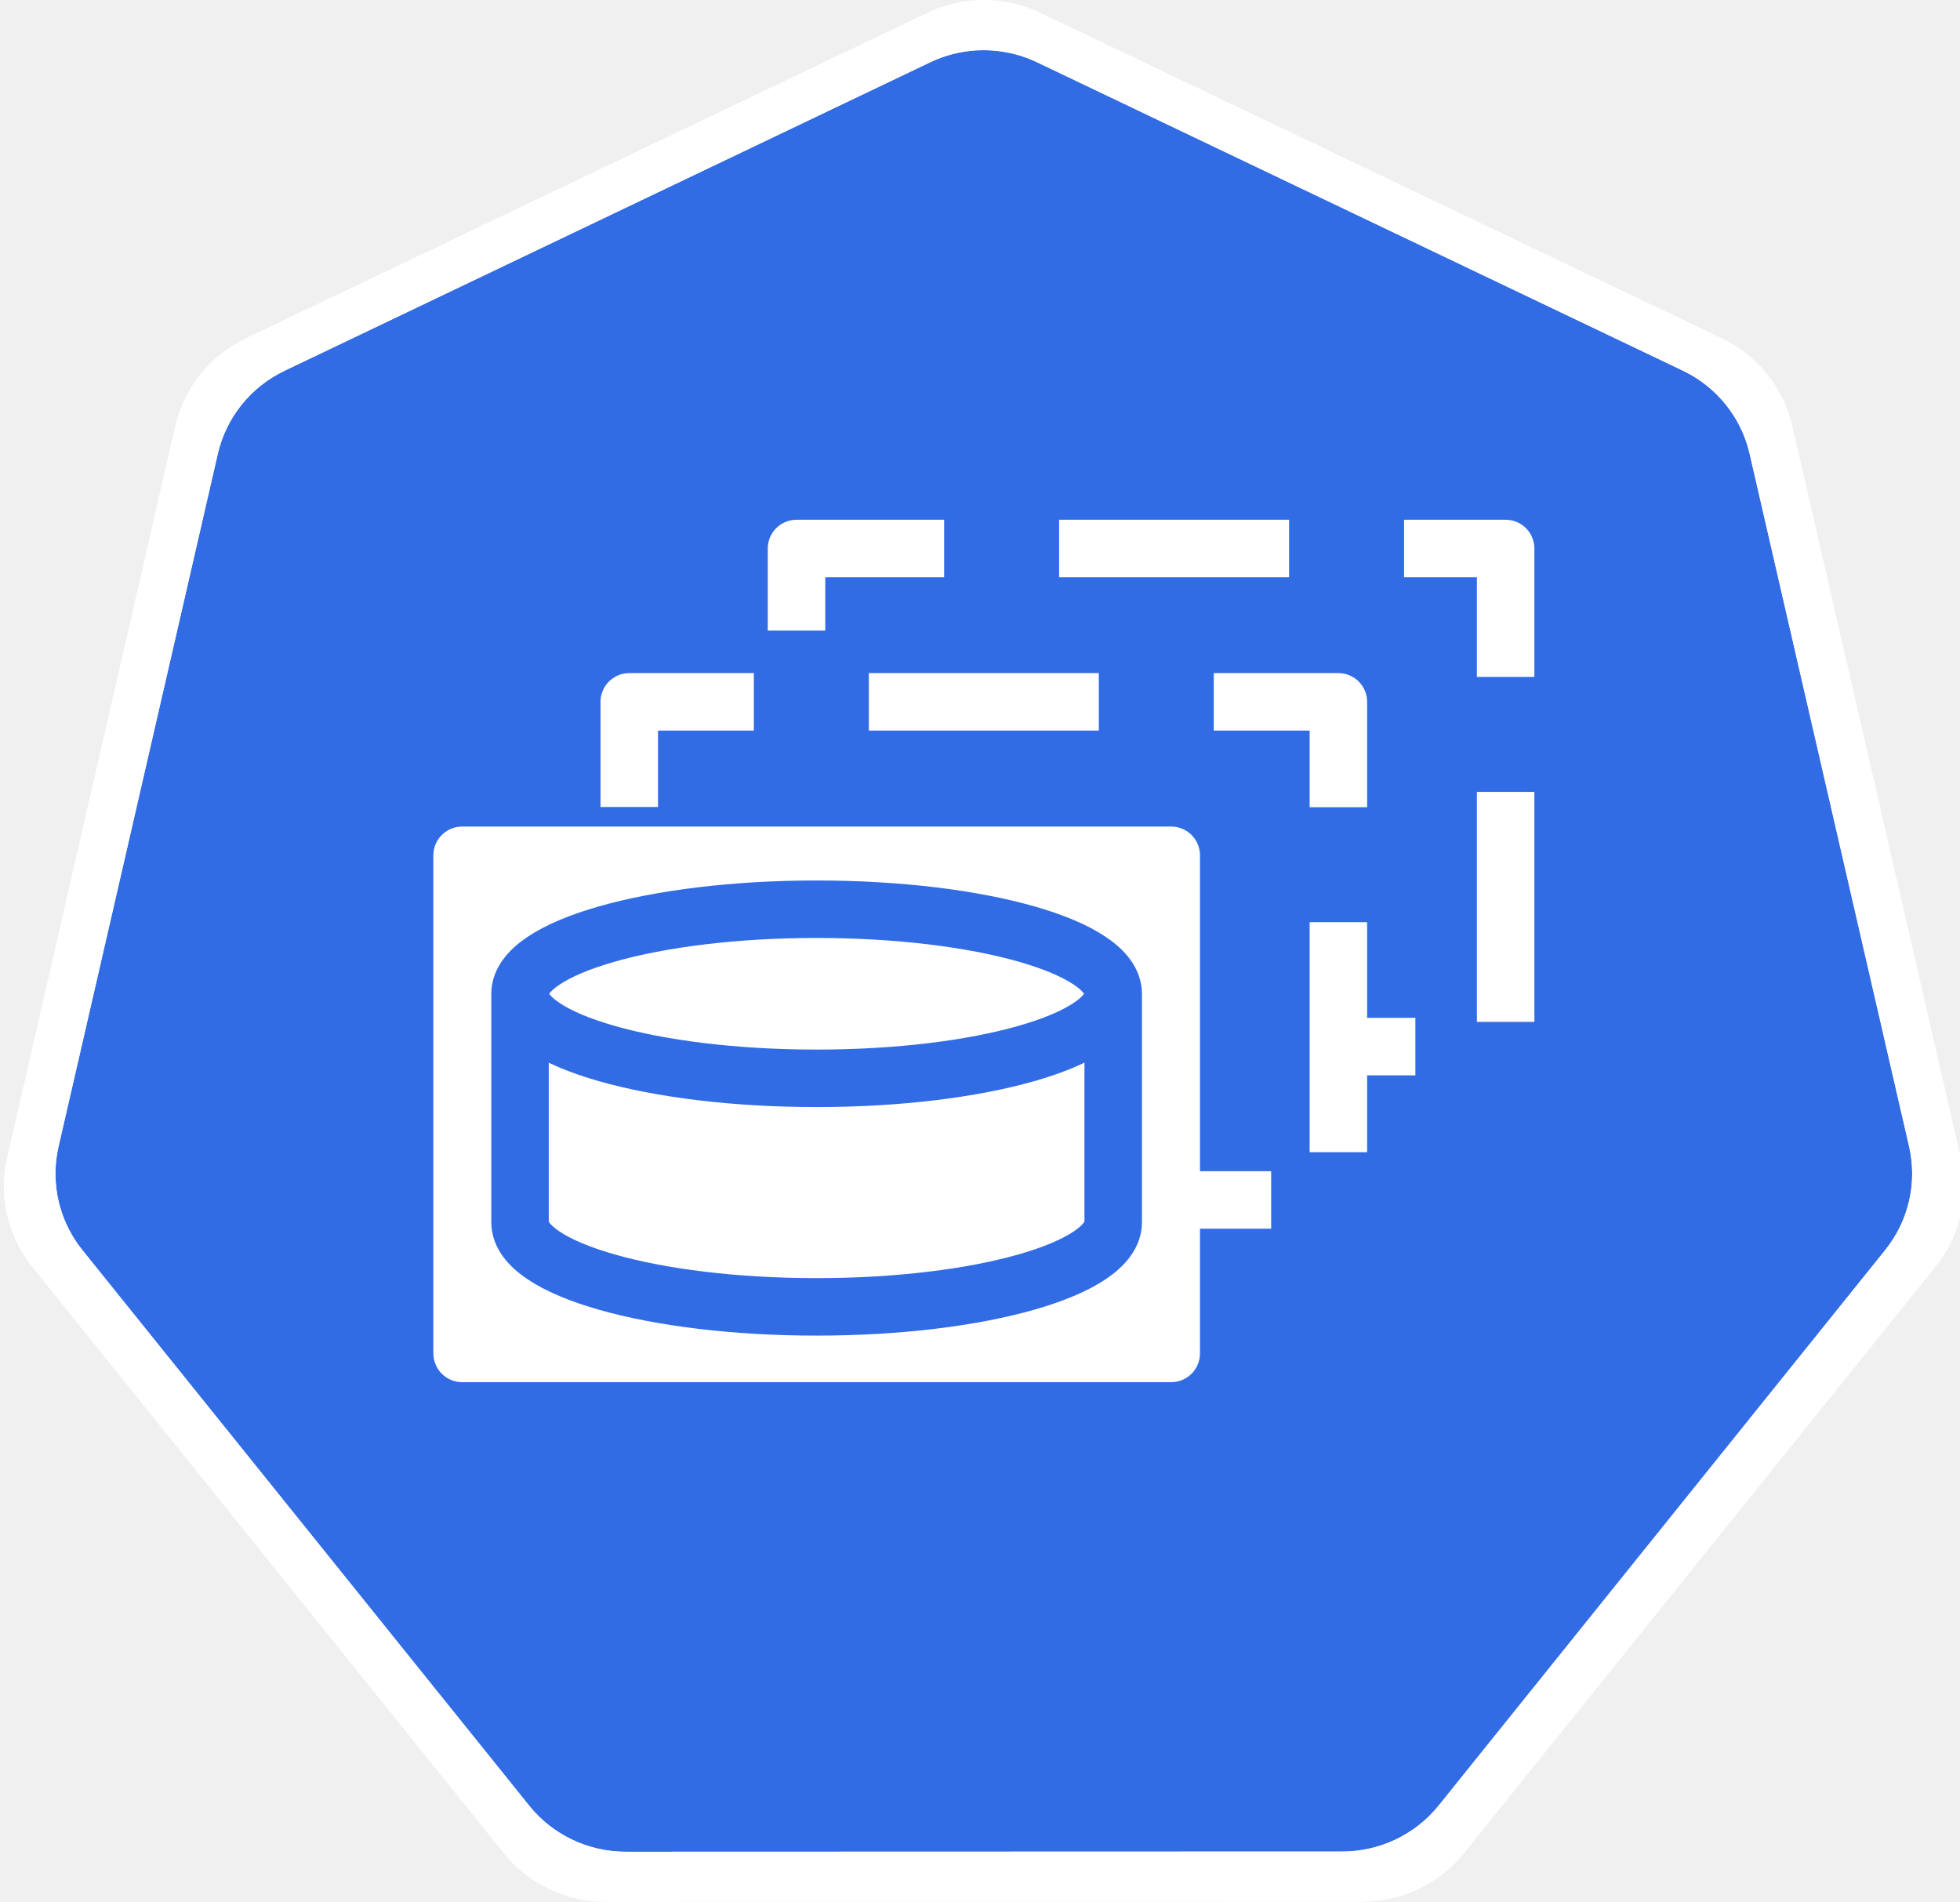
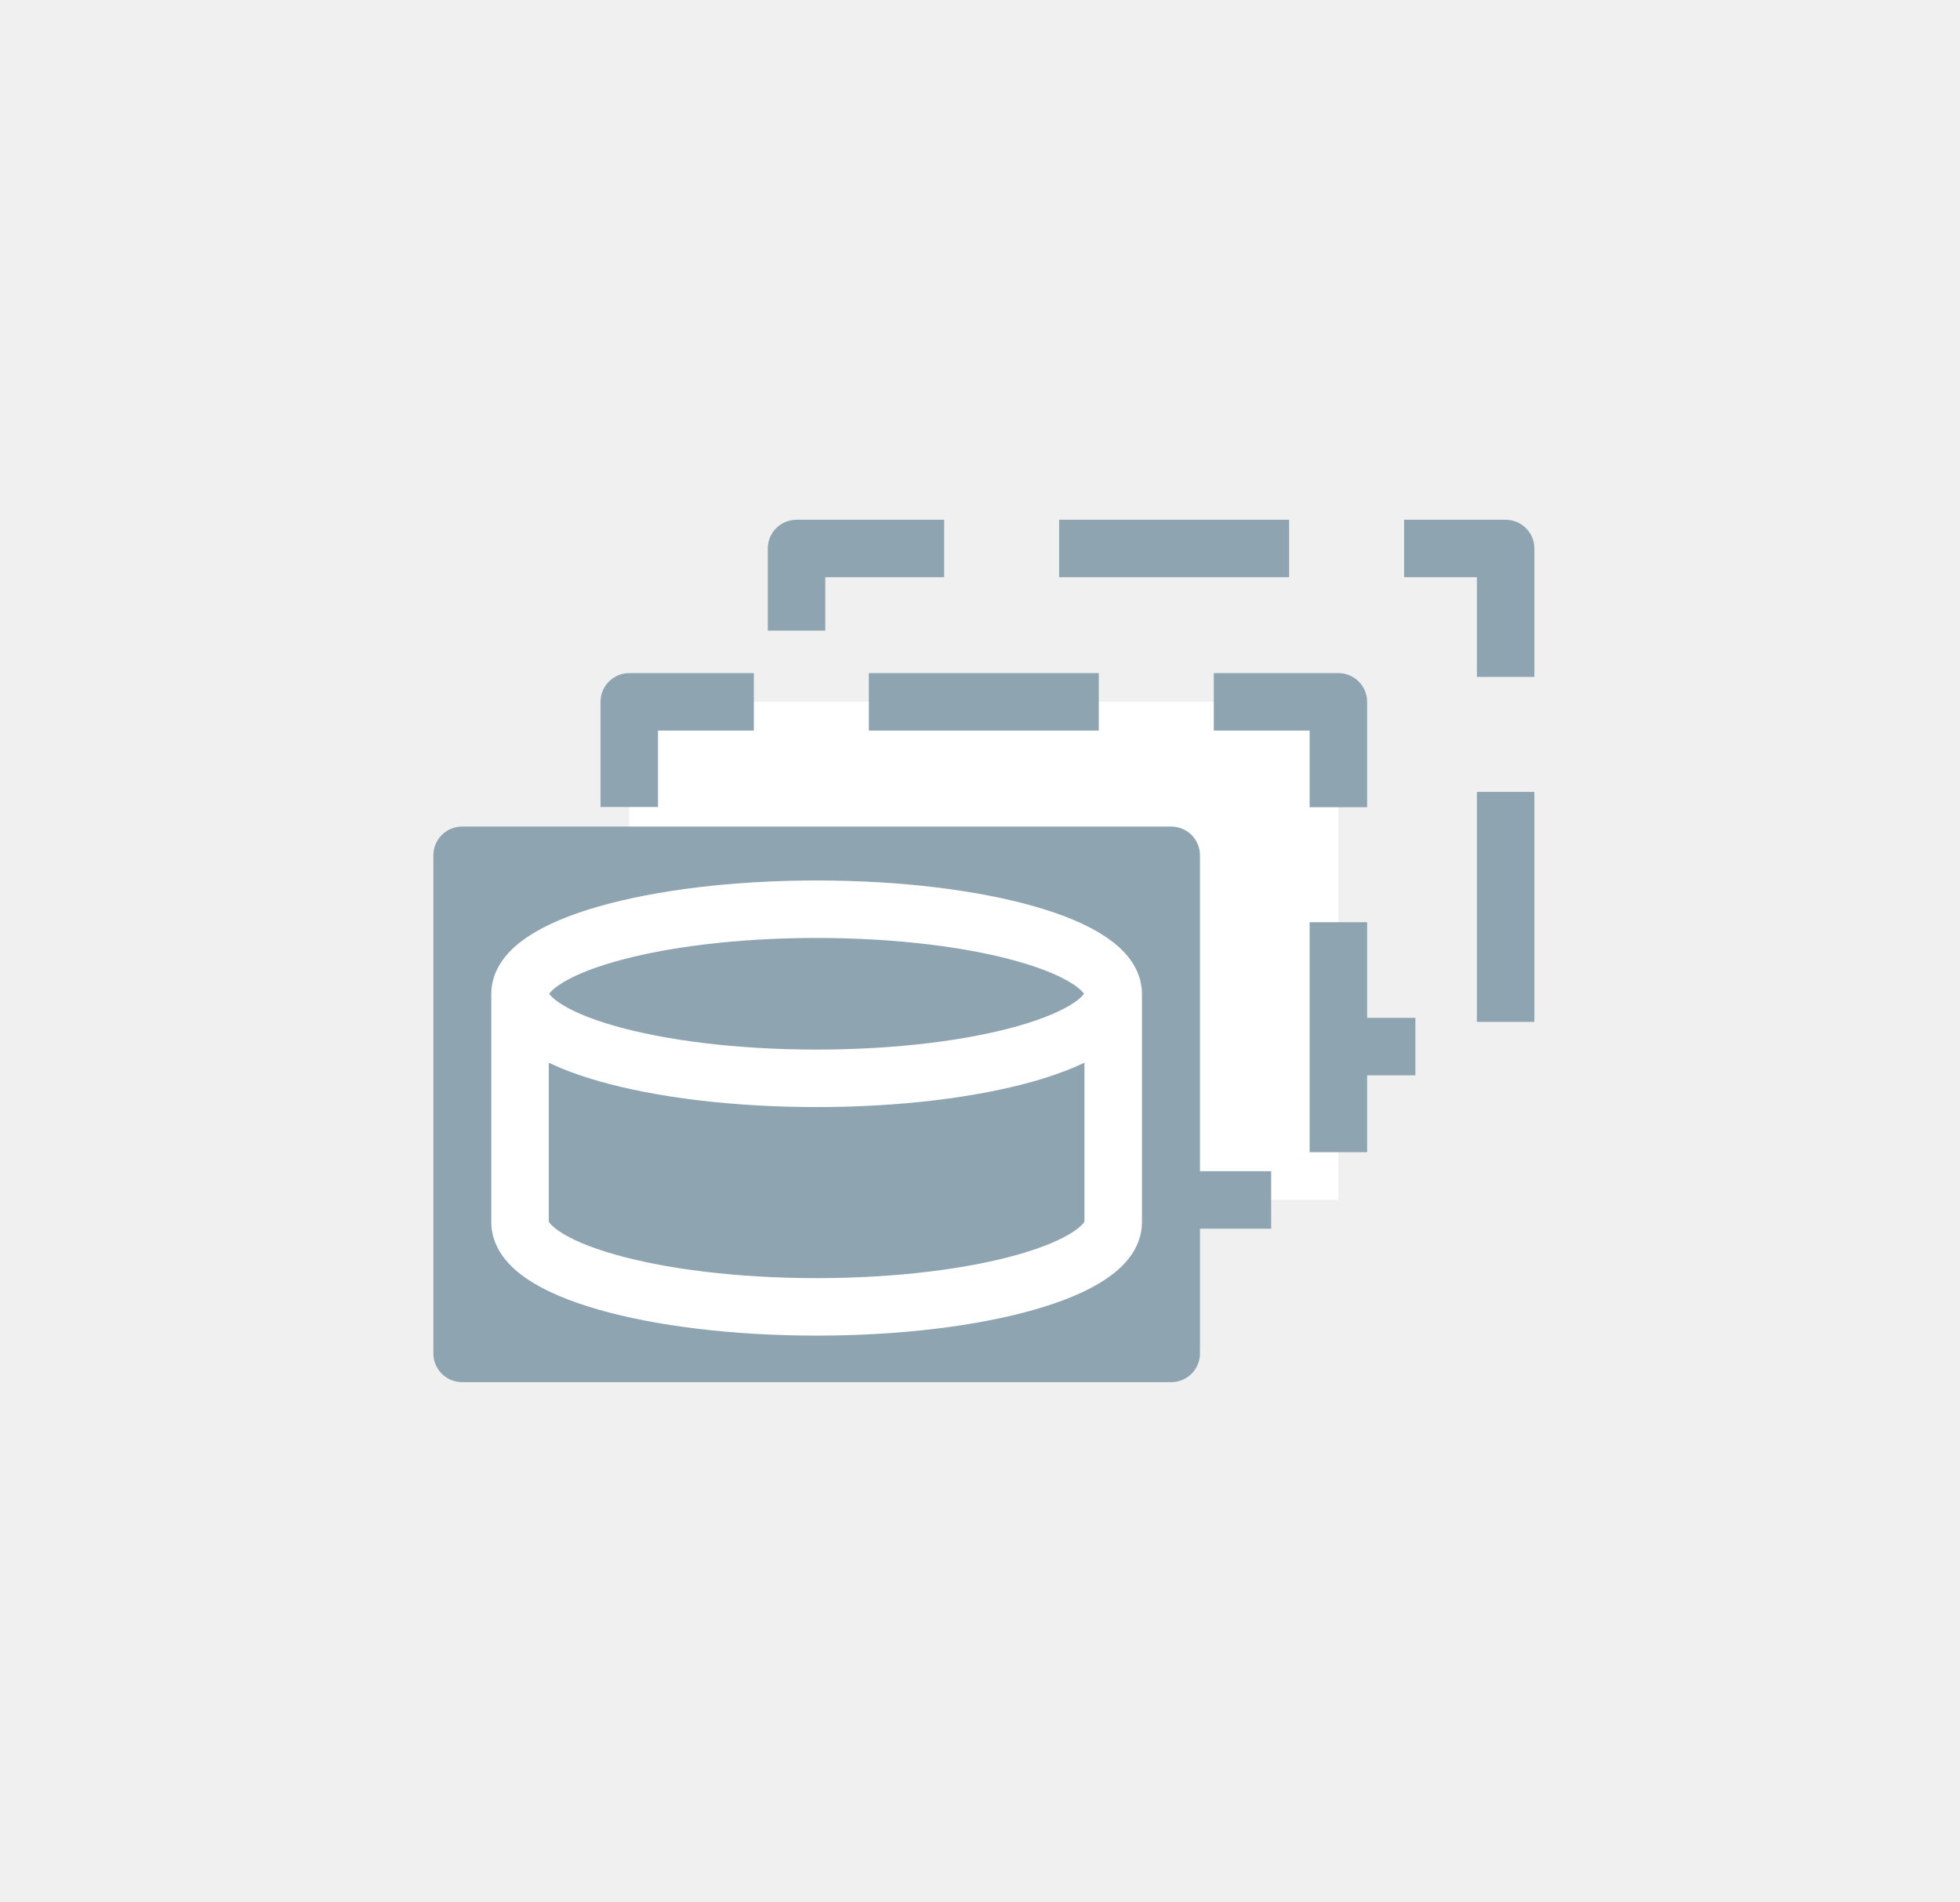
<svg xmlns="http://www.w3.org/2000/svg" width="18.035mm" height="17.5mm" viewBox="0 0 18.035 17.5" version="1.1" id="svg13826">
  <defs id="defs13820" />
  <g id="layer1" transform="translate(-0.9926264,-1.174181)">
-     <g id="g70" transform="matrix(1.014889,0,0,1.014889,16.93742,-2.698726)">
-       <path id="path3055" d="m -6.849,4.272 a 1.119,1.11 0 0 0 -0.429,0.109 l -5.852,2.796 a 1.119,1.11 0 0 0 -0.606,0.753 l -1.444,6.281 a 1.119,1.11 0 0 0 0.152,0.851 1.119,1.11 0 0 0 0.064,0.088 l 4.051,5.037 a 1.119,1.11 0 0 0 0.875,0.418 l 6.496,-0.002 a 1.119,1.11 0 0 0 0.875,-0.417 L 1.382,15.149 A 1.119,1.11 0 0 0 1.598,14.21 L 0.152,7.929 A 1.119,1.11 0 0 0 -0.453,7.176 L -6.307,4.381 A 1.119,1.11 0 0 0 -6.849,4.272 Z" style="fill:#326ce5;fill-opacity:1;stroke:none;stroke-width:0;stroke-miterlimit:4;stroke-dasharray:none;stroke-opacity:1" />
-       <path id="path3054-2-9" d="M -6.852,3.818 A 1.181,1.172 0 0 0 -7.304,3.933 l -6.179,2.951 a 1.181,1.172 0 0 0 -0.639,0.795 l -1.524,6.631 a 1.181,1.172 0 0 0 0.16,0.899 1.181,1.172 0 0 0 0.067,0.093 l 4.276,5.317 a 1.181,1.172 0 0 0 0.924,0.441 l 6.858,-0.002 a 1.181,1.172 0 0 0 0.924,-0.44 l 4.275,-5.318 a 1.181,1.172 0 0 0 0.228,-0.991 L 0.539,7.678 A 1.181,1.172 0 0 0 -0.1,6.883 L -6.279,3.932 A 1.181,1.172 0 0 0 -6.852,3.818 Z m 0.003,0.455 a 1.119,1.11 0 0 1 0.543,0.109 l 5.853,2.795 A 1.119,1.11 0 0 1 0.152,7.929 L 1.598,14.21 a 1.119,1.11 0 0 1 -0.216,0.939 l -4.049,5.037 a 1.119,1.11 0 0 1 -0.875,0.417 l -6.496,0.002 a 1.119,1.11 0 0 1 -0.875,-0.418 l -4.051,-5.037 a 1.119,1.11 0 0 1 -0.064,-0.088 1.119,1.11 0 0 1 -0.152,-0.851 l 1.444,-6.281 a 1.119,1.11 0 0 1 0.606,-0.753 l 5.852,-2.796 a 1.119,1.11 0 0 1 0.429,-0.109 z" style="color:#000000;font-style:normal;font-variant:normal;font-weight:normal;font-stretch:normal;font-size:medium;line-height:normal;font-family:Sans;-inkscape-font-specification:Sans;text-indent:0;text-align:start;text-decoration:none;text-decoration-line:none;letter-spacing:normal;word-spacing:normal;text-transform:none;direction:ltr;writing-mode:lr-tb;baseline-shift:baseline;text-anchor:start;display:inline;overflow:visible;visibility:visible;fill:#ffffff;fill-opacity:1;fill-rule:nonzero;stroke:none;stroke-width:0;stroke-miterlimit:4;stroke-dasharray:none;marker:none;enable-background:accumulate" />
-     </g>
    <g id="g4221" transform="translate(0.2687776,1.09231)">
-       <path style="fill:none;fill-rule:evenodd;stroke:#ffffff;stroke-width:0.529;stroke-linecap:square;stroke-linejoin:round;stroke-miterlimit:10;stroke-dasharray:1.587, 1.587;stroke-dashoffset:3.667;stroke-opacity:1" d="m 8.053,5.129 6.525,0 0,4.583 -6.525,0 z" id="path1234" />
+       <path style="fill:none;fill-rule:evenodd;stroke:#8FA4B1;stroke-width:0.529;stroke-linecap:square;stroke-linejoin:round;stroke-miterlimit:10;stroke-dasharray:1.587, 1.587;stroke-dashoffset:3.667;stroke-opacity:1" d="m 8.053,5.129 6.525,0 0,4.583 -6.525,0 z" id="path1234" />
      <g id="g4213">
-         <path id="path1238" d="m 6.514,6.54 6.525,0 0,4.583 -6.525,0 z" style="fill:#326ce5;fill-opacity:1;fill-rule:evenodd;stroke:#ffffff;stroke-width:0.529;stroke-linecap:square;stroke-linejoin:round;stroke-miterlimit:10;stroke-dasharray:1.587, 1.587;stroke-dashoffset:3.879;stroke-opacity:1" />
-         <path id="path1240" d="m 4.976,7.952 6.525,0 0,4.583 -6.525,0 z" style="fill:#ffffff;fill-rule:evenodd;stroke:none;stroke-width:0.265;stroke-linecap:square;stroke-miterlimit:10" />
-         <path id="path1242" d="m 4.976,7.952 6.525,0 0,4.583 -6.525,0 z" style="fill:none;fill-rule:evenodd;stroke:#ffffff;stroke-width:0.529;stroke-linecap:butt;stroke-linejoin:round;stroke-miterlimit:10;stroke-opacity:1" />
-         <path id="path1246" d="m 5.509,9.226 0,0 c 0,-0.429 1.222,-0.778 2.729,-0.778 1.507,0 2.729,0.348 2.729,0.778 l 0,0 c 0,0.429 -1.222,0.778 -2.729,0.778 -1.507,0 -2.729,-0.348 -2.729,-0.778 z" style="fill:#ffffff;fill-opacity:1;fill-rule:evenodd;stroke:none;stroke-width:0.265;stroke-linecap:square;stroke-miterlimit:10" />
+         <path id="path1238" d="m 6.514,6.54 6.525,0 0,4.583 -6.525,0 z" style="fill:white;fill-opacity:1;fill-rule:evenodd;stroke:#8FA4B1;stroke-width:0.529;stroke-linecap:square;stroke-linejoin:round;stroke-miterlimit:10;stroke-dasharray:1.587, 1.587;stroke-dashoffset:3.879;stroke-opacity:1" />
+         <path id="path1240" d="m 4.976,7.952 6.525,0 0,4.583 -6.525,0 z" style="fill:#8FA4B1;fill-rule:evenodd;stroke:none;stroke-width:0.265;stroke-linecap:square;stroke-miterlimit:10" />
+         <path id="path1242" d="m 4.976,7.952 6.525,0 0,4.583 -6.525,0 z" style="fill:none;fill-rule:evenodd;stroke:#8FA4B1;stroke-width:0.529;stroke-linecap:butt;stroke-linejoin:round;stroke-miterlimit:10;stroke-opacity:1" />
+         <path id="path1246" d="m 5.509,9.226 0,0 c 0,-0.429 1.222,-0.778 2.729,-0.778 1.507,0 2.729,0.348 2.729,0.778 l 0,0 c 0,0.429 -1.222,0.778 -2.729,0.778 -1.507,0 -2.729,-0.348 -2.729,-0.778 z" style="fill:#8FA4B1;fill-opacity:1;fill-rule:evenodd;stroke:none;stroke-width:0.265;stroke-linecap:square;stroke-miterlimit:10" />
        <path id="path1248" d="m 10.967,9.226 0,0 c 0,0.429 -1.222,0.778 -2.729,0.778 -1.507,0 -2.729,-0.348 -2.729,-0.778 l 0,0 c 0,-0.429 1.222,-0.778 2.729,-0.778 1.507,0 2.729,0.348 2.729,0.778 l 0,2.103 c 0,0.429 -1.222,0.778 -2.729,0.778 -1.507,0 -2.729,-0.348 -2.729,-0.778 l 0,-2.103" style="fill:#000000;fill-opacity:0;fill-rule:evenodd;stroke:none;stroke-width:0.265;stroke-linecap:square;stroke-miterlimit:10" />
-         <path id="path1250" d="m 10.967,9.226 0,0 c 0,0.429 -1.222,0.778 -2.729,0.778 -1.507,0 -2.729,-0.348 -2.729,-0.778 l 0,0 c 0,-0.429 1.222,-0.778 2.729,-0.778 1.507,0 2.729,0.348 2.729,0.778 l 0,2.103 c 0,0.429 -1.222,0.778 -2.729,0.778 -1.507,0 -2.729,-0.348 -2.729,-0.778 l 0,-2.103" style="fill:none;fill-rule:evenodd;stroke:#326ce5;stroke-width:0.529;stroke-linecap:butt;stroke-linejoin:round;stroke-miterlimit:10;stroke-opacity:1" />
+         <path id="path1250" d="m 10.967,9.226 0,0 c 0,0.429 -1.222,0.778 -2.729,0.778 -1.507,0 -2.729,-0.348 -2.729,-0.778 l 0,0 c 0,-0.429 1.222,-0.778 2.729,-0.778 1.507,0 2.729,0.348 2.729,0.778 l 0,2.103 c 0,0.429 -1.222,0.778 -2.729,0.778 -1.507,0 -2.729,-0.348 -2.729,-0.778 l 0,-2.103" style="fill:none;fill-rule:evenodd;stroke:white;stroke-width:0.529;stroke-linecap:butt;stroke-linejoin:round;stroke-miterlimit:10;stroke-opacity:1" />
      </g>
    </g>
  </g>
</svg>
